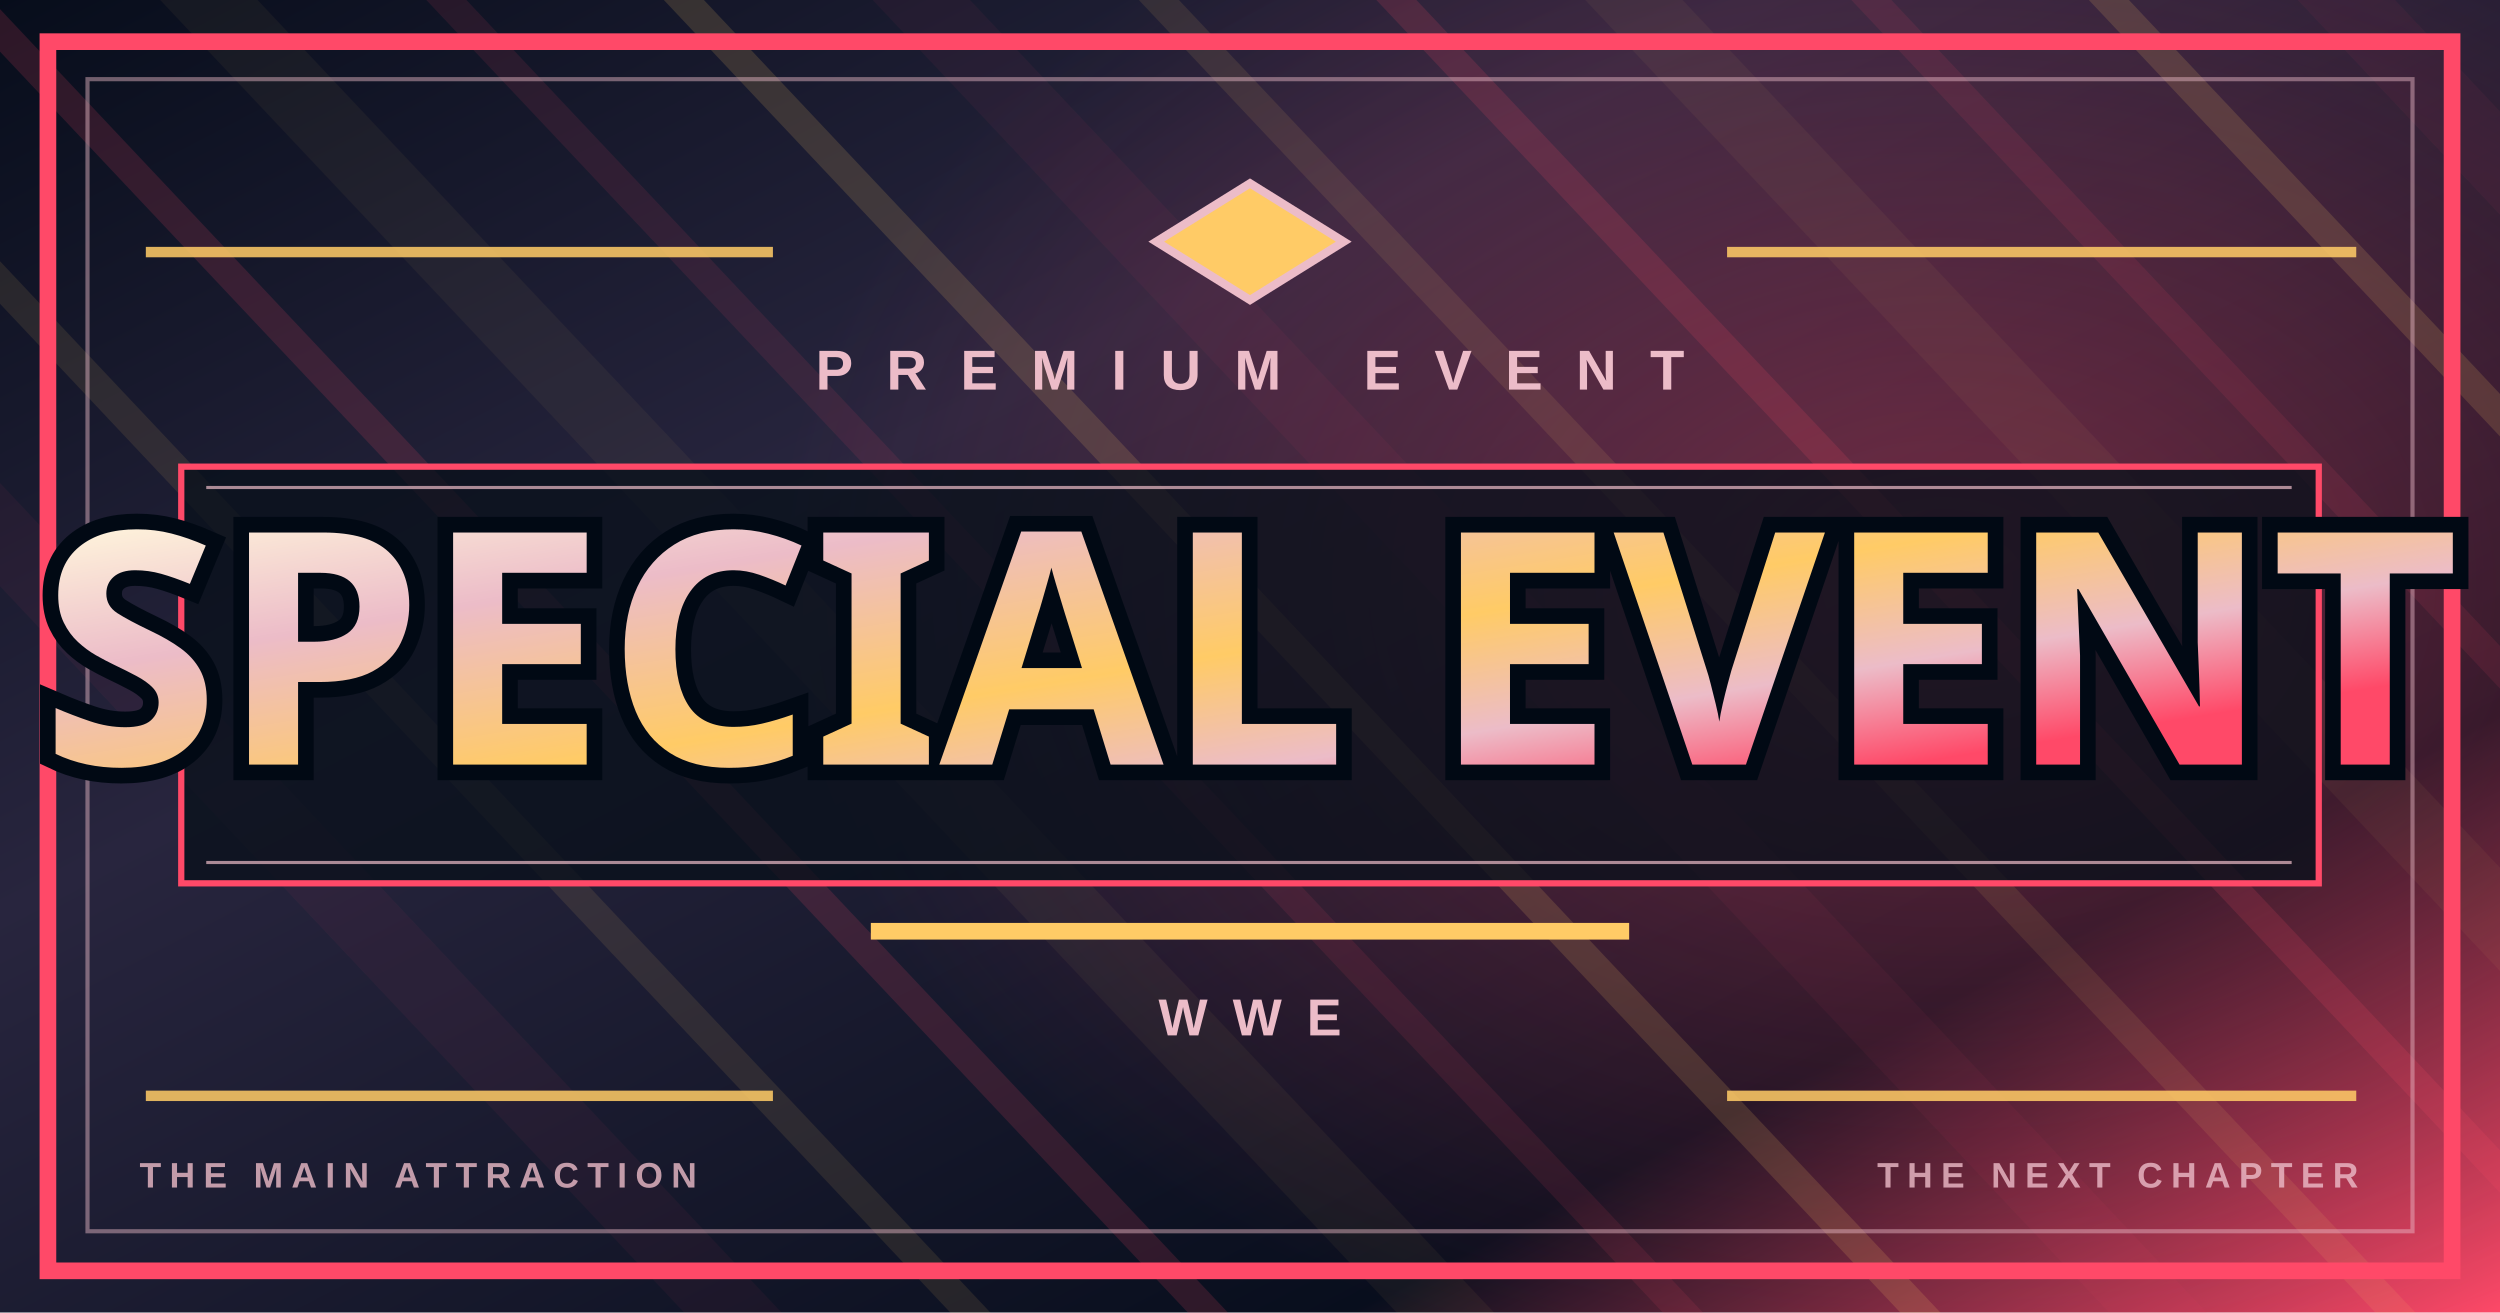
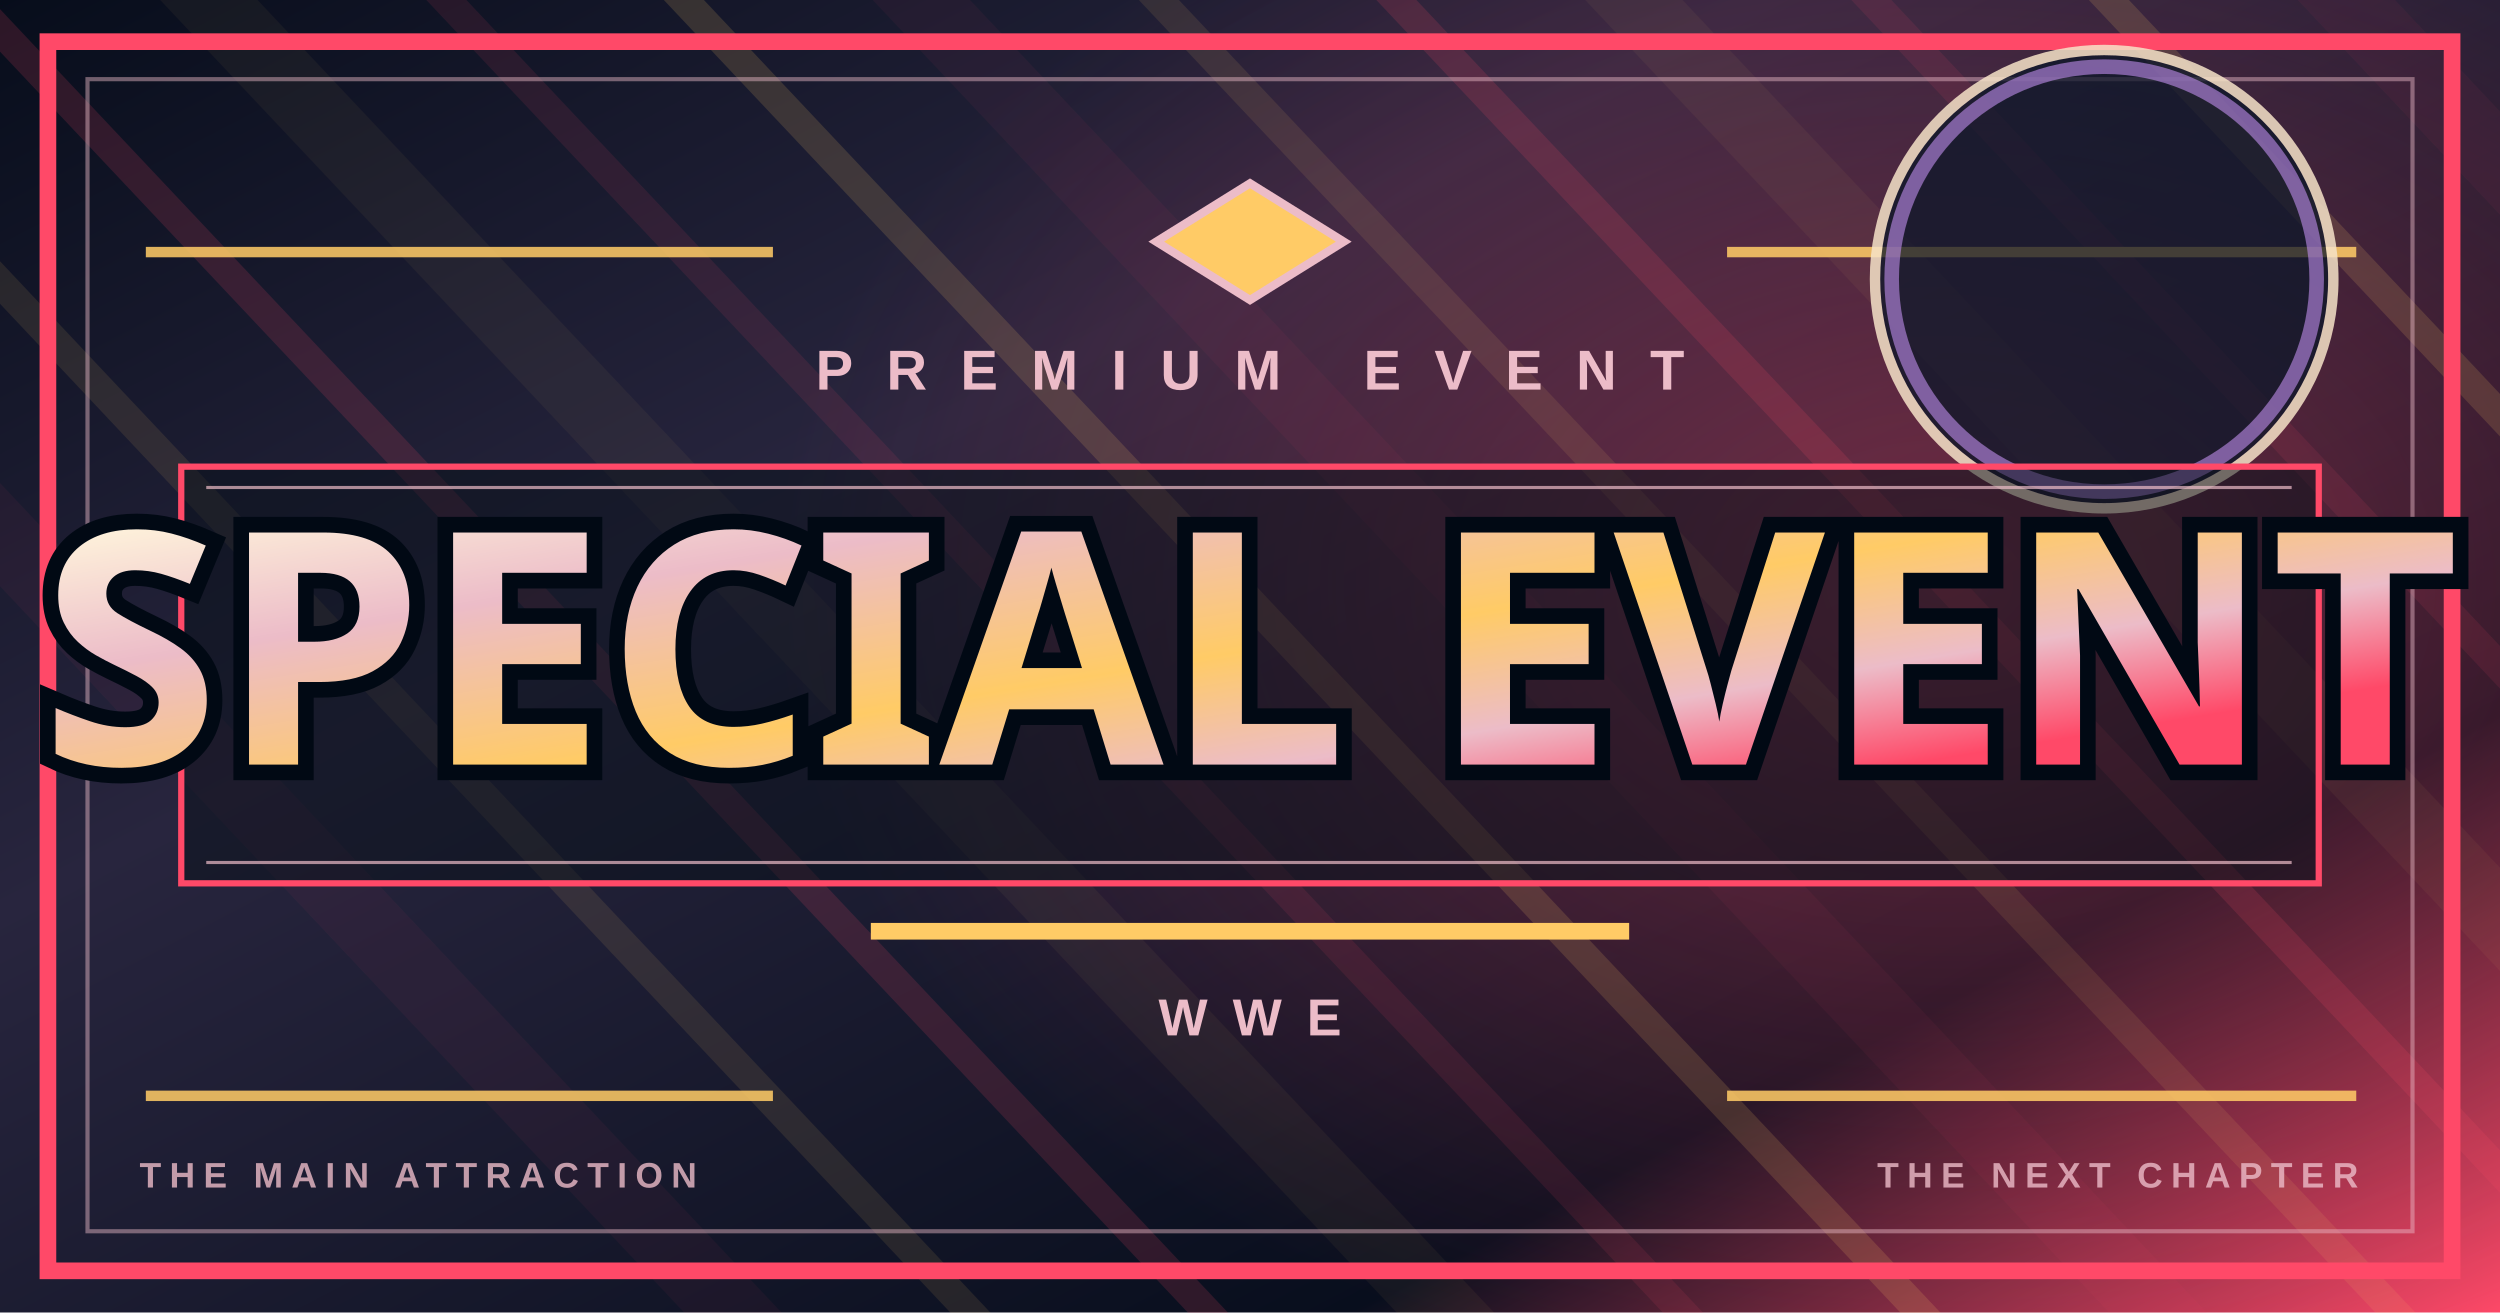
<svg xmlns="http://www.w3.org/2000/svg" width="1200" height="630" viewBox="0 0 1200 630" role="img" aria-label="SPECIAL EVENT event art">
  <defs>
    <linearGradient id="sky" x1="0" y1="0" x2="1" y2="1">
      <stop stop-color="#070d1b" />
      <stop offset=".35" stop-color="#28253e" />
      <stop offset=".77" stop-color="#080e1d" />
      <stop offset="1" stop-color="#ff4968" />
    </linearGradient>
    <linearGradient id="chrome" x1="0" y1="0" x2="1" y2=".6">
      <stop stop-color="#fff5dc" />
      <stop offset=".27" stop-color="#ecbcc8" />
      <stop offset=".59" stop-color="#ffcb66" />
      <stop offset=".81" stop-color="#ecbcc8" />
      <stop offset="1" stop-color="#ff4968" />
    </linearGradient>
    <radialGradient id="spot">
      <stop stop-color="#ff4968" stop-opacity=".39" />
      <stop offset="1" stop-color="#ff4968" stop-opacity="0" />
    </radialGradient>
  </defs>
  <path fill="url(#sky)" d="M0 0h1200v630H0z" />
  <ellipse cx="935" cy="280" rx="570" ry="390" fill="url(#spot)" />
  <path d="M-270 -30L380 660" stroke="#ff4968" opacity="0.05" stroke-width="34" />
  <path d="M-156 -30L494 660" stroke="#ffcb66" opacity="0.1" stroke-width="14" />
  <path d="M-42 -30L608 660" stroke="#ff4968" opacity="0.15" stroke-width="14" />
  <path d="M72 -30L722 660" stroke="#ffcb66" opacity="0.05" stroke-width="34" />
  <path d="M186 -30L836 660" stroke="#ff4968" opacity="0.1" stroke-width="14" />
  <path d="M300 -30L950 660" stroke="#ffcb66" opacity="0.15" stroke-width="14" />
  <path d="M414 -30L1064 660" stroke="#ff4968" opacity="0.05" stroke-width="34" />
  <path d="M528 -30L1178 660" stroke="#ffcb66" opacity="0.1" stroke-width="14" />
  <path d="M642 -30L1292 660" stroke="#ff4968" opacity="0.15" stroke-width="14" />
  <path d="M756 -30L1406 660" stroke="#ffcb66" opacity="0.05" stroke-width="34" />
  <path d="M870 -30L1520 660" stroke="#ff4968" opacity="0.1" stroke-width="14" />
  <path d="M984 -30L1634 660" stroke="#ffcb66" opacity="0.15" stroke-width="14" />
  <path d="M1098 -30L1748 660" stroke="#ff4968" opacity="0.05" stroke-width="34" />
  <path d="M1212 -30L1862 660" stroke="#ffcb66" opacity="0.1" stroke-width="14" />
  <path d="M1326 -30L1976 660" stroke="#ff4968" opacity="0.15" stroke-width="14" />
-   <g color="#ff4968" opacity=".48" transform="translate(-60 0)">
+   <g id="ppw-event-crest" color="#ff4968" opacity=".48" transform="translate(-60 0)">
    <g fill="none" stroke="currentColor" stroke-width="11" stroke-linecap="round" stroke-linejoin="round">M923 80 1080 181l-29 189-128 117-126-117-29-189Z M923 110v355M781 290h280M837 202h175M833 378h184</g>
  </g>
  <path d="M23 20h1154v590H23Z" fill="none" stroke="#ff4968" stroke-width="8" />
  <path d="M42 38h1116v553H42Z" fill="none" stroke="#ecbcc8" stroke-width="2" opacity=".46" />
  <path d="M70 121h301M829 121h302M70 526h301M829 526h302" stroke="#ffcb66" stroke-width="5" opacity=".86" />
  <path d="M600 88l45 28-45 28-45-28Z" fill="#ffcb66" stroke="#ecbcc8" stroke-width="4" />
  <text x="600" y="187" font-family="Arial,sans-serif" text-anchor="middle" font-size="27" letter-spacing="16" font-weight="900" fill="#ecbcc8">PREMIUM EVENT</text>
-   <path d="M87 224H1113V424H87Z" fill="#09101bc4" stroke="#ff4968" stroke-width="3" />
+   <circle cx="1010" cy="134" r="110" fill="#0d1729e0" stroke="#f6e3c8" stroke-width="5" opacity=".85" />
+   <circle cx="1010" cy="134" r="102" fill="none" stroke="#c08eec" stroke-width="7" opacity=".6" />
+   <use href="#ppw-event-crest" transform="translate(1010 134) scale(.40) translate(-930 -280)" opacity=".98" />
+   <path d="M87 224H1113V424H87Z" fill="#09101b82" stroke="#ff4968" stroke-width="3" />
  <path d="M99 234h1001M99 414h1001" stroke="#ecbcc8" stroke-width="1.5" opacity=".7" />
  <text x="600" y="367" text-anchor="middle" font-family="Impact,'Arial Black',sans-serif" font-size="156" font-weight="1000" textLength="944" lengthAdjust="spacingAndGlyphs" fill="url(#chrome)" stroke="#010914" stroke-width="15" paint-order="stroke">SPECIAL EVENT</text>
  <path d="M418 447h364" stroke="#ffcb66" stroke-width="8" />
  <text x="600" y="497" text-anchor="middle" fill="#ecbcc8" font-family="Arial,sans-serif" font-size="25" font-weight="900" letter-spacing="12">WWE</text>
  <text x="67" y="570" fill="#ecbcc8" opacity=".8" font-family="Arial,sans-serif" font-size="17" font-weight="900" letter-spacing="4">THE MAIN ATTRACTION</text>
  <text x="1132" y="570" text-anchor="end" fill="#ecbcc8" opacity=".8" font-family="Arial,sans-serif" font-size="17" font-weight="900" letter-spacing="4">THE NEXT CHAPTER</text>
</svg>
